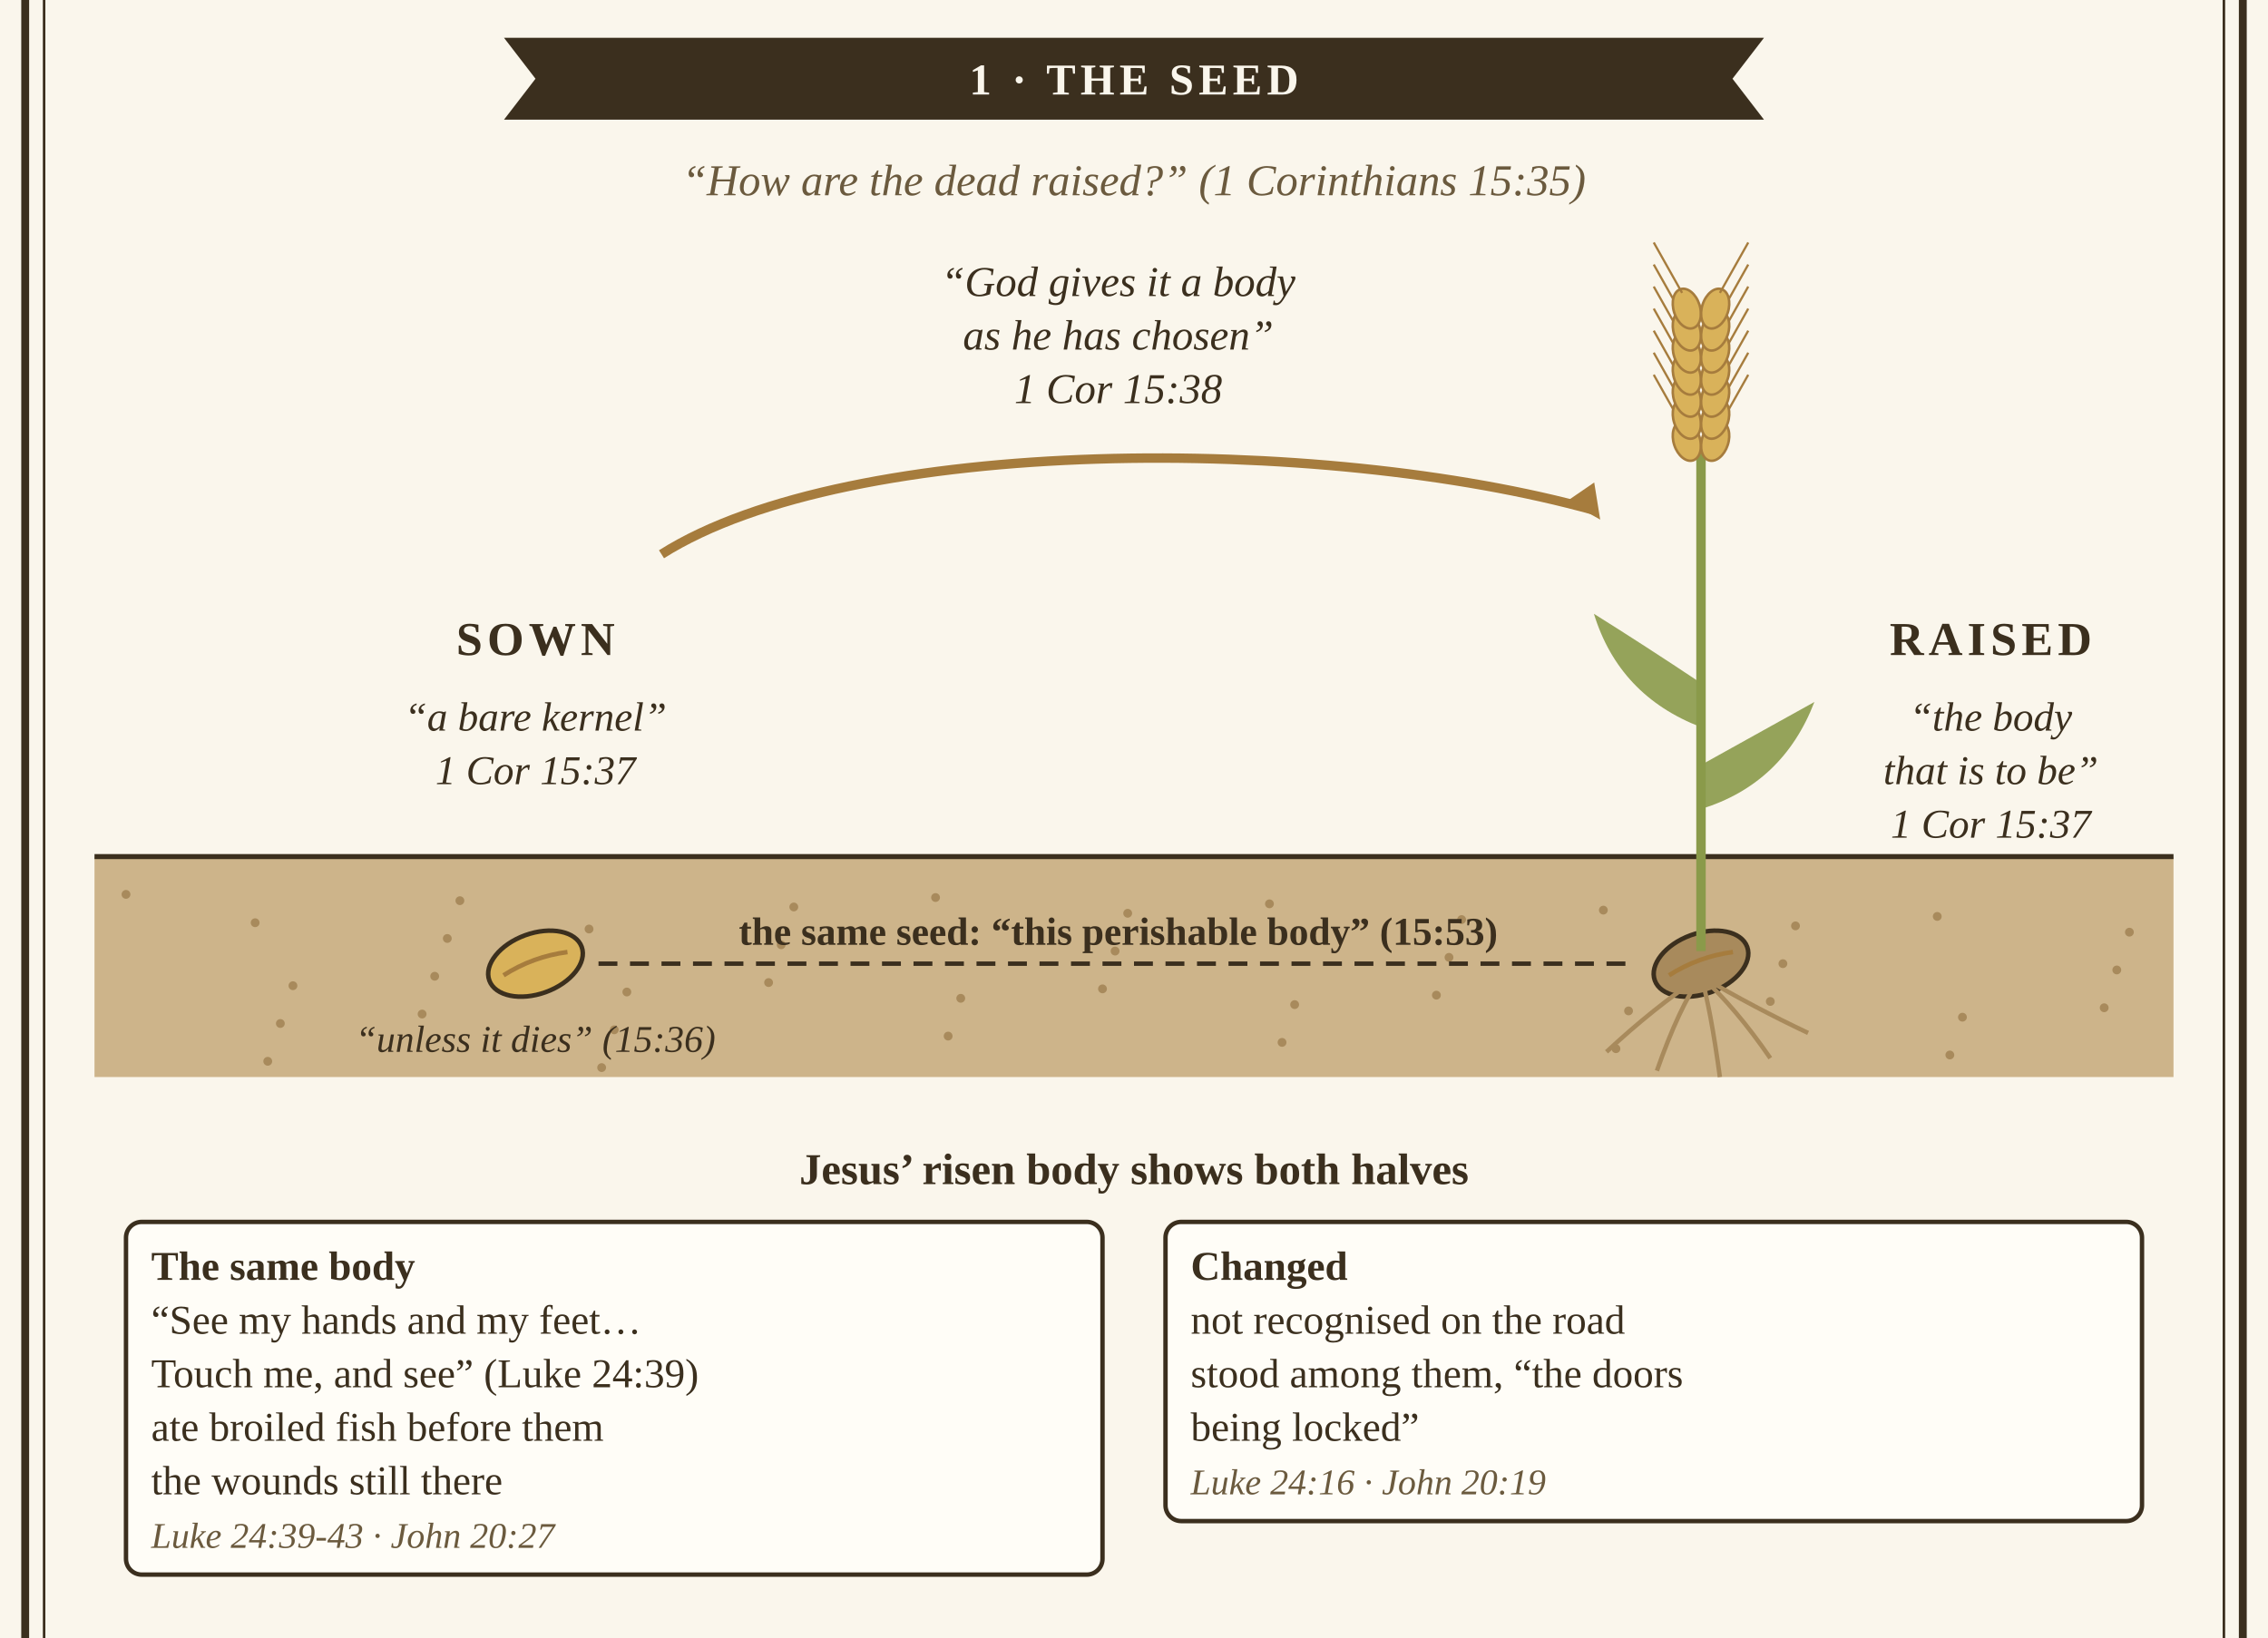
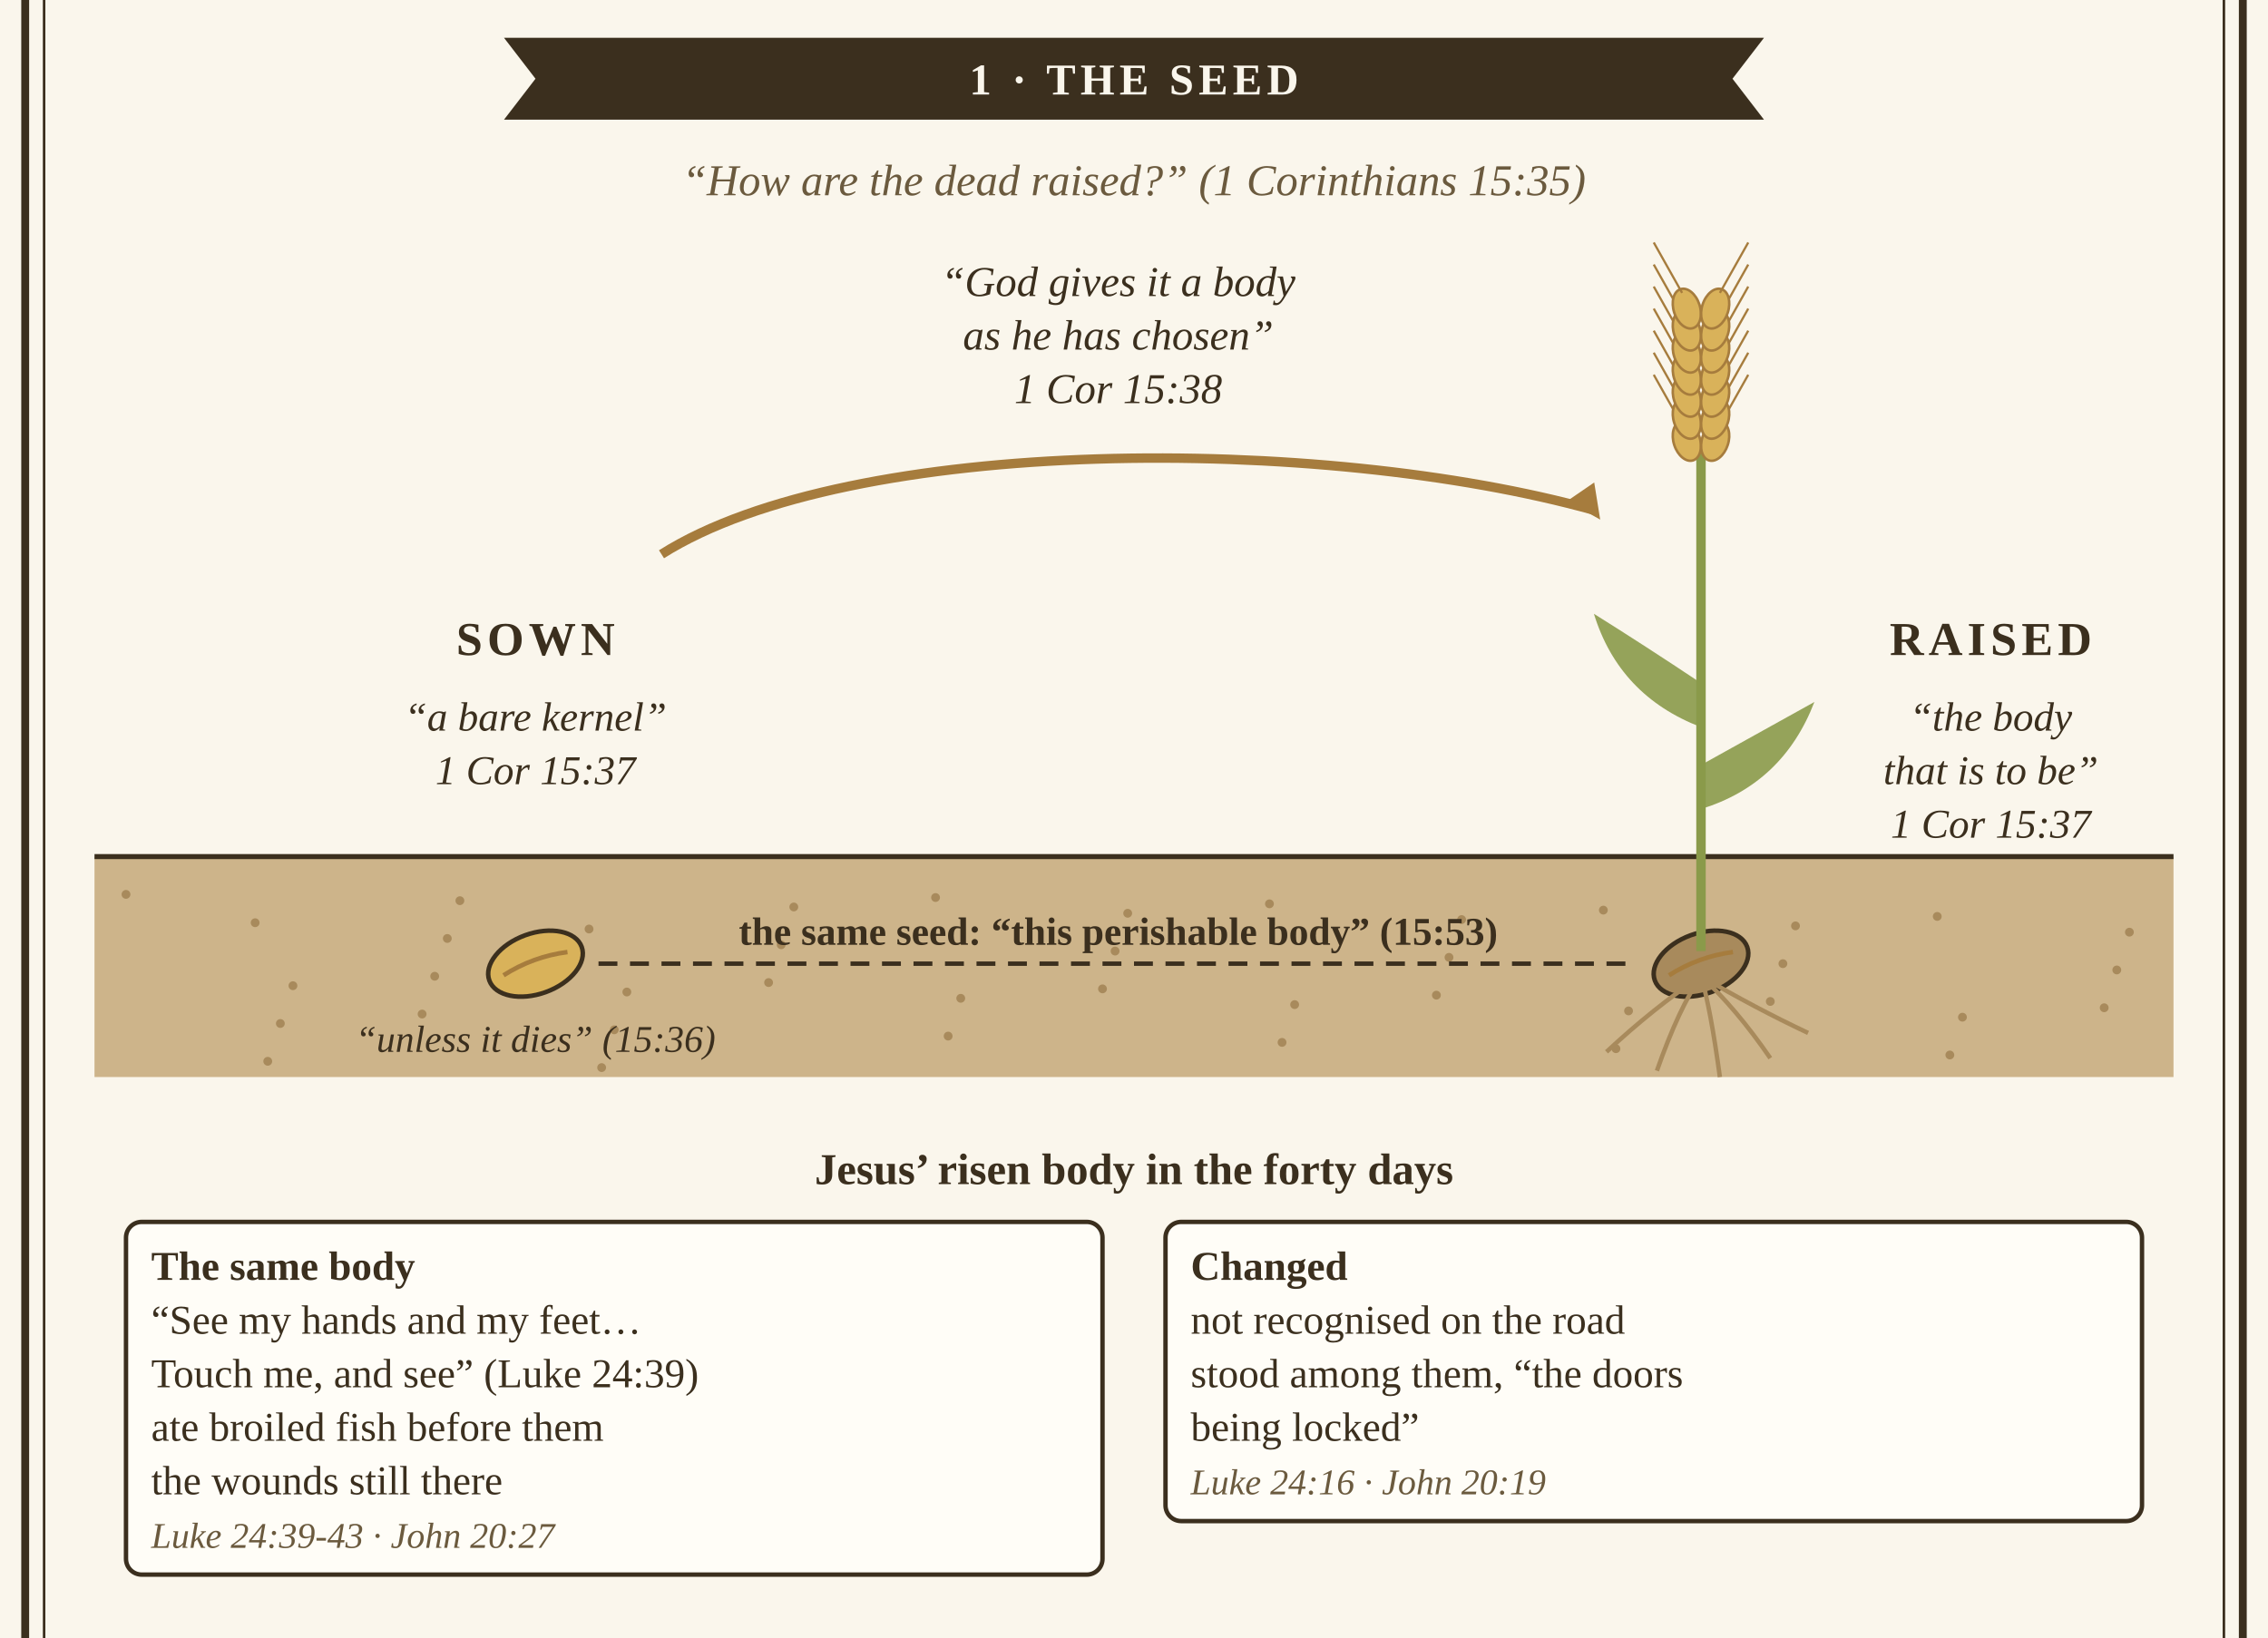
<svg xmlns="http://www.w3.org/2000/svg" viewBox="0 98 720 520" width="720" height="520" font-family="Georgia, 'Times New Roman', serif" role="img" aria-labelledby="t d">
  <rect width="720" height="2717" fill="#faf6ec" />
  <rect x="8" y="8" width="704" height="2701" fill="none" stroke="#3b2f1e" stroke-width="2.5" />
  <rect x="14" y="14" width="692" height="2689" fill="none" stroke="#3b2f1e" stroke-width="0.8" />
  <text x="360.0" y="50.0" font-size="26" fill="#3b2f1e" text-anchor="middle" font-weight="bold" letter-spacing="2">WE SHALL ALL BE CHANGED</text>
  <text x="360.0" y="78.0" font-size="15" fill="#6b5a3e" text-anchor="middle" font-style="italic">Sown and raised · 1 Corinthians 15:35-58</text>
  <path d="M210.0 92 H510.0" stroke="#3b2f1e" stroke-width="0.8" />
  <circle cx="360.0" cy="92" r="3" fill="#3b2f1e" />
  <path d="M160.0 110 H560.0 L550.0 123.0 L560.0 136 H160.0 L170.0 123.0 Z" fill="#3b2f1e" />
  <text x="360.0" y="128.0" font-size="14" fill="#faf6ec" text-anchor="middle" font-weight="bold" letter-spacing="1.5">1 · THE SEED</text>
  <text x="360.0" y="160.0" font-size="14" fill="#6b5a3e" text-anchor="middle" font-style="italic">“How are the dead raised?” (1 Corinthians 15:35)</text>
  <rect x="30" y="370" width="660" height="70" fill="#cdb48a" />
  <circle cx="40" cy="382" r="1.4" fill="#a88a5c" />
  <circle cx="93" cy="411" r="1.4" fill="#a88a5c" />
  <circle cx="146" cy="384" r="1.4" fill="#a88a5c" />
  <circle cx="199" cy="413" r="1.4" fill="#a88a5c" />
  <circle cx="252" cy="386" r="1.4" fill="#a88a5c" />
  <circle cx="305" cy="415" r="1.4" fill="#a88a5c" />
  <circle cx="358" cy="388" r="1.4" fill="#a88a5c" />
  <circle cx="411" cy="417" r="1.4" fill="#a88a5c" />
  <circle cx="464" cy="390" r="1.4" fill="#a88a5c" />
  <circle cx="517" cy="419" r="1.4" fill="#a88a5c" />
  <circle cx="570" cy="392" r="1.4" fill="#a88a5c" />
  <circle cx="623" cy="421" r="1.4" fill="#a88a5c" />
  <circle cx="676" cy="394" r="1.4" fill="#a88a5c" />
  <circle cx="89" cy="423" r="1.4" fill="#a88a5c" />
  <circle cx="142" cy="396" r="1.4" fill="#a88a5c" />
  <circle cx="195" cy="425" r="1.4" fill="#a88a5c" />
  <circle cx="248" cy="398" r="1.4" fill="#a88a5c" />
  <circle cx="301" cy="427" r="1.4" fill="#a88a5c" />
  <circle cx="354" cy="400" r="1.4" fill="#a88a5c" />
  <circle cx="407" cy="429" r="1.4" fill="#a88a5c" />
  <circle cx="460" cy="402" r="1.4" fill="#a88a5c" />
  <circle cx="513" cy="431" r="1.4" fill="#a88a5c" />
  <circle cx="566" cy="404" r="1.4" fill="#a88a5c" />
  <circle cx="619" cy="433" r="1.4" fill="#a88a5c" />
  <circle cx="672" cy="406" r="1.4" fill="#a88a5c" />
  <circle cx="85" cy="435" r="1.4" fill="#a88a5c" />
  <circle cx="138" cy="408" r="1.4" fill="#a88a5c" />
  <circle cx="191" cy="437" r="1.4" fill="#a88a5c" />
  <circle cx="244" cy="410" r="1.4" fill="#a88a5c" />
  <circle cx="297" cy="383" r="1.4" fill="#a88a5c" />
  <circle cx="350" cy="412" r="1.4" fill="#a88a5c" />
  <circle cx="403" cy="385" r="1.4" fill="#a88a5c" />
  <circle cx="456" cy="414" r="1.4" fill="#a88a5c" />
  <circle cx="509" cy="387" r="1.4" fill="#a88a5c" />
  <circle cx="562" cy="416" r="1.4" fill="#a88a5c" />
  <circle cx="615" cy="389" r="1.4" fill="#a88a5c" />
  <circle cx="668" cy="418" r="1.4" fill="#a88a5c" />
  <circle cx="81" cy="391" r="1.4" fill="#a88a5c" />
  <circle cx="134" cy="420" r="1.4" fill="#a88a5c" />
  <circle cx="187" cy="393" r="1.4" fill="#a88a5c" />
  <path d="M30 370 H690" stroke="#3b2f1e" stroke-width="1.6" />
  <g transform="translate(170 404) rotate(-20) scale(1.2)">
    <ellipse rx="13" ry="8" fill="#d9b25a" stroke="#3b2f1e" stroke-width="1.2" />
    <path d="M-9 0 Q0 -2 9 0" fill="none" stroke="#a67c3d" stroke-width="1.2" />
  </g>
  <text x="170.0" y="306.0" font-size="15" fill="#3b2f1e" text-anchor="middle" font-weight="bold" letter-spacing="1.5">SOWN</text>
  <text x="170.0" y="330.0" font-size="13" fill="#3b2f1e" text-anchor="middle" font-style="italic">“a bare kernel”</text>
  <text x="170.0" y="347.0" font-size="13" fill="#3b2f1e" text-anchor="middle" font-style="italic">1 Cor 15:37</text>
  <text x="170.0" y="432.0" font-size="12" fill="#3b2f1e" text-anchor="middle" font-style="italic">“unless it dies” (15:36)</text>
  <g transform="translate(540 404) rotate(-20) scale(1.2)">
    <ellipse rx="13" ry="8" fill="#a88a5c" stroke="#3b2f1e" stroke-width="1.2" />
    <path d="M-9 0 Q0 -2 9 0" fill="none" stroke="#a67c3d" stroke-width="1.2" />
  </g>
  <path d="M540 408 q-15.0 10 -30 24" fill="none" stroke="#a88a5c" stroke-width="1.4" />
  <path d="M540 408 q-7.0 10 -14 30" fill="none" stroke="#a88a5c" stroke-width="1.4" />
  <path d="M540 408 q3.0 10 6 32" fill="none" stroke="#a88a5c" stroke-width="1.4" />
  <path d="M540 408 q11.0 10 22 26" fill="none" stroke="#a88a5c" stroke-width="1.4" />
  <path d="M540 408 q17.0 10 34 18" fill="none" stroke="#a88a5c" stroke-width="1.4" />
  <path d="M540 400 C540 321.0 540.0 272 540 242" fill="none" stroke="#8a9a4a" stroke-width="3" />
  <path d="M540 328.9 q-26 -10 -34 -36 q16 10 34 22" fill="#8a9a4a" opacity="0.9" />
  <path d="M540 354.9 q26 -8 36 -34 q-18 10 -36 20" fill="#8a9a4a" opacity="0.9" />
  <g transform="translate(540 242) rotate(0)">
    <ellipse cx="-4.5" cy="-4" rx="4.2" ry="6.5" transform="rotate(-18 -4.5 -4)" fill="#d9b25a" stroke="#a67c3d" stroke-width="0.8" />
    <path d="M-6 -9 l-9 -16" stroke="#a67c3d" stroke-width="0.7" />
    <ellipse cx="4.5" cy="-4" rx="4.2" ry="6.5" transform="rotate(18 4.5 -4)" fill="#d9b25a" stroke="#a67c3d" stroke-width="0.8" />
    <path d="M6 -9 l9 -16" stroke="#a67c3d" stroke-width="0.7" />
    <ellipse cx="-4.5" cy="-11" rx="4.2" ry="6.5" transform="rotate(-18 -4.5 -11)" fill="#d9b25a" stroke="#a67c3d" stroke-width="0.8" />
    <path d="M-6 -16 l-9 -16" stroke="#a67c3d" stroke-width="0.7" />
    <ellipse cx="4.5" cy="-11" rx="4.2" ry="6.5" transform="rotate(18 4.5 -11)" fill="#d9b25a" stroke="#a67c3d" stroke-width="0.8" />
    <path d="M6 -16 l9 -16" stroke="#a67c3d" stroke-width="0.7" />
    <ellipse cx="-4.5" cy="-18" rx="4.2" ry="6.5" transform="rotate(-18 -4.5 -18)" fill="#d9b25a" stroke="#a67c3d" stroke-width="0.8" />
    <path d="M-6 -23 l-9 -16" stroke="#a67c3d" stroke-width="0.7" />
    <ellipse cx="4.5" cy="-18" rx="4.2" ry="6.5" transform="rotate(18 4.5 -18)" fill="#d9b25a" stroke="#a67c3d" stroke-width="0.8" />
    <path d="M6 -23 l9 -16" stroke="#a67c3d" stroke-width="0.7" />
    <ellipse cx="-4.5" cy="-25" rx="4.2" ry="6.5" transform="rotate(-18 -4.5 -25)" fill="#d9b25a" stroke="#a67c3d" stroke-width="0.8" />
    <path d="M-6 -30 l-9 -16" stroke="#a67c3d" stroke-width="0.7" />
    <ellipse cx="4.5" cy="-25" rx="4.2" ry="6.5" transform="rotate(18 4.5 -25)" fill="#d9b25a" stroke="#a67c3d" stroke-width="0.8" />
    <path d="M6 -30 l9 -16" stroke="#a67c3d" stroke-width="0.7" />
    <ellipse cx="-4.5" cy="-32" rx="4.2" ry="6.5" transform="rotate(-18 -4.5 -32)" fill="#d9b25a" stroke="#a67c3d" stroke-width="0.8" />
    <path d="M-6 -37 l-9 -16" stroke="#a67c3d" stroke-width="0.7" />
    <ellipse cx="4.5" cy="-32" rx="4.2" ry="6.5" transform="rotate(18 4.5 -32)" fill="#d9b25a" stroke="#a67c3d" stroke-width="0.8" />
    <path d="M6 -37 l9 -16" stroke="#a67c3d" stroke-width="0.7" />
    <ellipse cx="-4.5" cy="-39" rx="4.2" ry="6.5" transform="rotate(-18 -4.5 -39)" fill="#d9b25a" stroke="#a67c3d" stroke-width="0.8" />
    <path d="M-6 -44 l-9 -16" stroke="#a67c3d" stroke-width="0.7" />
    <ellipse cx="4.5" cy="-39" rx="4.2" ry="6.5" transform="rotate(18 4.5 -39)" fill="#d9b25a" stroke="#a67c3d" stroke-width="0.8" />
    <path d="M6 -44 l9 -16" stroke="#a67c3d" stroke-width="0.7" />
    <ellipse cx="-4.5" cy="-46" rx="4.2" ry="6.5" transform="rotate(-18 -4.5 -46)" fill="#d9b25a" stroke="#a67c3d" stroke-width="0.8" />
    <path d="M-6 -51 l-9 -16" stroke="#a67c3d" stroke-width="0.7" />
    <ellipse cx="4.5" cy="-46" rx="4.2" ry="6.5" transform="rotate(18 4.5 -46)" fill="#d9b25a" stroke="#a67c3d" stroke-width="0.8" />
    <path d="M6 -51 l9 -16" stroke="#a67c3d" stroke-width="0.7" />
  </g>
  <text x="632.0" y="306.0" font-size="15" fill="#3b2f1e" text-anchor="middle" font-weight="bold" letter-spacing="1.5">RAISED</text>
  <text x="632.0" y="330.0" font-size="13" fill="#3b2f1e" text-anchor="middle" font-style="italic">“the body</text>
  <text x="632.0" y="347.0" font-size="13" fill="#3b2f1e" text-anchor="middle" font-style="italic">that is to be”</text>
  <text x="632.0" y="364.0" font-size="13" fill="#3b2f1e" text-anchor="middle" font-style="italic">1 Cor 15:37</text>
  <path d="M210 274 C270 236 420 236 506 260" fill="none" stroke="#a67c3d" stroke-width="3" />
  <path d="M508.0 263.0 L497.5 257.1 L506.1 251.2 Z" fill="#a67c3d" />
  <text x="355.0" y="192.0" font-size="13.5" fill="#3b2f1e" text-anchor="middle" font-style="italic">“God gives it a body</text>
  <text x="355.0" y="209.0" font-size="13.5" fill="#3b2f1e" text-anchor="middle" font-style="italic">as he has chosen”</text>
  <text x="355.0" y="226.0" font-size="13.5" fill="#3b2f1e" text-anchor="middle" font-style="italic">1 Cor 15:38</text>
  <path d="M190 404 H518" stroke="#3b2f1e" stroke-width="1.4" stroke-dasharray="6 4" />
  <text x="355.0" y="398.0" font-size="12.5" fill="#3b2f1e" text-anchor="middle" font-weight="bold">the same seed: “this perishable body” (15:53)</text>
-   <text x="360.0" y="474.0" font-size="14" fill="#3b2f1e" text-anchor="middle" font-weight="bold">Jesus’ risen body shows both halves</text>
+   <text x="360.0" y="474.0" font-size="14" fill="#3b2f1e" text-anchor="middle" font-weight="bold">Jesus’ risen body in the forty days</text>
  <rect x="40.0" y="486.0" width="310.0" height="112" rx="5" fill="#fffdf7" stroke="#3b2f1e" stroke-width="1.4" />
  <text x="48.0" y="504.4" font-size="13" fill="#3b2f1e" font-weight="bold">The same body</text>
  <text x="48.0" y="521.5" font-size="13" fill="#3b2f1e">“See my hands and my feet…</text>
  <text x="48.0" y="538.5" font-size="13" fill="#3b2f1e">Touch me, and see” (Luke 24:39)</text>
  <text x="48.0" y="555.5" font-size="13" fill="#3b2f1e">ate broiled fish before them</text>
  <text x="48.0" y="572.5" font-size="13" fill="#3b2f1e">the wounds still there</text>
  <text x="48.0" y="589.5" font-size="11.5" fill="#6b5a3e" font-style="italic">Luke 24:39-43 · John 20:27</text>
  <rect x="370.0" y="486.0" width="310.0" height="95" rx="5" fill="#fffdf7" stroke="#3b2f1e" stroke-width="1.4" />
  <text x="378.0" y="504.4" font-size="13" fill="#3b2f1e" font-weight="bold">Changed</text>
  <text x="378.0" y="521.5" font-size="13" fill="#3b2f1e">not recognised on the road</text>
  <text x="378.0" y="538.5" font-size="13" fill="#3b2f1e">stood among them, “the doors</text>
  <text x="378.0" y="555.5" font-size="13" fill="#3b2f1e">being locked”</text>
  <text x="378.0" y="572.5" font-size="11.5" fill="#6b5a3e" font-style="italic">Luke 24:16 · John 20:19</text>
  <path d="M30 624 H690" stroke="#6b5a3e" stroke-width="0.8" />
  <path d="M160.0 648 H560.0 L550.0 661.0 L560.0 674 H160.0 L170.0 661.0 Z" fill="#3b2f1e" />
  <text x="360.0" y="666.0" font-size="14" fill="#faf6ec" text-anchor="middle" font-weight="bold" letter-spacing="1.5">2 · FOUR CONTRASTS</text>
  <text x="360.0" y="698.0" font-size="14" fill="#6b5a3e" text-anchor="middle" font-style="italic">“With what kind of body do they come?” (1 Corinthians 15:35)</text>
  <rect x="40" y="714" width="290" height="270" rx="8" fill="#efe4d0" stroke="#3b2f1e" />
  <rect x="390" y="714" width="290" height="270" rx="8" fill="#f6ecd0" stroke="#3b2f1e" />
  <text x="185.0" y="740.0" font-size="15" fill="#3b2f1e" text-anchor="middle" font-weight="bold" letter-spacing="1.5">SOWN</text>
  <text x="535.0" y="740.0" font-size="15" fill="#a67c3d" text-anchor="middle" font-weight="bold" letter-spacing="1.5">RAISED</text>
  <circle cx="72" cy="770" r="12" fill="#b9ab90" stroke="#6b5a3e" stroke-width="1.2" />
  <path d="M66 761 l5 7 l-3 5 l6 6 M79 762 l-4 6 l4 3" fill="none" stroke="#3b2f1e" stroke-width="1" />
  <circle cx="422" cy="770" r="12" fill="#e8c46a" stroke="#a67c3d" stroke-width="1.4" />
  <circle cx="422" cy="770" r="7" fill="none" stroke="#a67c3d" stroke-width="1" />
  <text x="100.0" y="768.0" font-size="15" fill="#3b2f1e" font-weight="bold">perishable</text>
  <text x="100.0" y="787.0" font-size="12.5" fill="#6b5a3e" font-style="italic">ἐν φθορᾷ · phthora, decay</text>
  <text x="450.0" y="768.0" font-size="15" fill="#3b2f1e" font-weight="bold">imperishable</text>
  <text x="450.0" y="787.0" font-size="12.5" fill="#6b5a3e" font-style="italic">ἐν ἀφθαρσίᾳ · aphtharsia</text>
  <path d="M336 768 H380" stroke="#a67c3d" stroke-width="2.5" />
  <path d="M384.0 768.0 L375.9 771.9 L375.9 764.1 Z" fill="#a67c3d" />
  <polygon points="72.0,816.0 75.2,823.6 83.4,824.3 77.1,829.7 79.1,837.7 72.0,833.4 64.9,837.7 66.9,829.7 60.6,824.3 68.8,823.6" fill="none" stroke="#6b5a3e" stroke-width="1.2" />
  <path d="M426.6 813.7 L428.5 808.0" stroke="#a67c3d" stroke-width="1.4" />
  <path d="M434.1 819.2 L439.0 815.7" stroke="#a67c3d" stroke-width="1.4" />
  <path d="M437.0 828.0 L443.0 828.0" stroke="#a67c3d" stroke-width="1.4" />
  <path d="M434.1 836.8 L439.0 840.3" stroke="#a67c3d" stroke-width="1.4" />
  <path d="M426.6 842.3 L428.5 848.0" stroke="#a67c3d" stroke-width="1.4" />
  <path d="M417.4 842.3 L415.5 848.0" stroke="#a67c3d" stroke-width="1.4" />
  <path d="M409.9 836.8 L405.0 840.3" stroke="#a67c3d" stroke-width="1.4" />
  <path d="M407.0 828.0 L401.0 828.0" stroke="#a67c3d" stroke-width="1.4" />
  <path d="M409.9 819.2 L405.0 815.7" stroke="#a67c3d" stroke-width="1.4" />
  <path d="M417.4 813.7 L415.5 808.0" stroke="#a67c3d" stroke-width="1.4" />
  <polygon points="422.0,816.0 425.2,823.6 433.4,824.3 427.1,829.7 429.1,837.7 422.0,833.4 414.9,837.7 416.9,829.7 410.6,824.3 418.8,823.6" fill="#e8c46a" stroke="#a67c3d" stroke-width="1.2" />
  <text x="100.0" y="826.0" font-size="15" fill="#3b2f1e" font-weight="bold">in dishonour</text>
  <text x="100.0" y="845.0" font-size="12.5" fill="#6b5a3e" font-style="italic">ἐν ἀτιμίᾳ · atimia</text>
  <text x="450.0" y="826.0" font-size="15" fill="#3b2f1e" font-weight="bold">in glory</text>
  <text x="450.0" y="845.0" font-size="12.5" fill="#6b5a3e" font-style="italic">ἐν δόξῃ · doxa</text>
  <path d="M336 826 H380" stroke="#a67c3d" stroke-width="2.5" />
  <path d="M384.0 826.0 L375.9 829.9 L375.9 822.1 Z" fill="#a67c3d" />
  <path d="M72 902 C72 890.0 74.4 908 84 878" fill="none" stroke="#8a9a4a" stroke-width="2" />
  <g transform="translate(84 878) rotate(21.80141)">
    <ellipse cx="-4.5" cy="-4" rx="2.6" ry="4" transform="rotate(-18 -4.5 -4)" fill="#b9ab90" stroke="#6b5a3e" stroke-width="0.8" />
    <ellipse cx="4.5" cy="-4" rx="2.6" ry="4" transform="rotate(18 4.5 -4)" fill="#b9ab90" stroke="#6b5a3e" stroke-width="0.8" />
    <ellipse cx="-4.5" cy="-9" rx="2.6" ry="4" transform="rotate(-18 -4.5 -9)" fill="#b9ab90" stroke="#6b5a3e" stroke-width="0.8" />
    <ellipse cx="4.5" cy="-9" rx="2.6" ry="4" transform="rotate(18 4.5 -9)" fill="#b9ab90" stroke="#6b5a3e" stroke-width="0.8" />
    <ellipse cx="-4.5" cy="-14" rx="2.6" ry="4" transform="rotate(-18 -4.5 -14)" fill="#b9ab90" stroke="#6b5a3e" stroke-width="0.8" />
    <ellipse cx="4.5" cy="-14" rx="2.6" ry="4" transform="rotate(18 4.5 -14)" fill="#b9ab90" stroke="#6b5a3e" stroke-width="0.8" />
    <ellipse cx="-4.5" cy="-19" rx="2.6" ry="4" transform="rotate(-18 -4.5 -19)" fill="#b9ab90" stroke="#6b5a3e" stroke-width="0.8" />
    <ellipse cx="4.5" cy="-19" rx="2.6" ry="4" transform="rotate(18 4.5 -19)" fill="#b9ab90" stroke="#6b5a3e" stroke-width="0.8" />
  </g>
  <g transform="translate(422 902) scale(0.42) translate(-422 -902)">
    <path d="M422 902 C422 868.0 422.0 864 422 834" fill="none" stroke="#8a9a4a" stroke-width="3" />
    <path d="M422 871.4 q-26 -10 -34 -36 q16 10 34 22" fill="#8a9a4a" opacity="0.9" />
    <path d="M422 897.4 q26 -8 36 -34 q-18 10 -36 20" fill="#8a9a4a" opacity="0.9" />
    <g transform="translate(422 834) rotate(0)">
      <ellipse cx="-4.5" cy="-4" rx="4.2" ry="6.5" transform="rotate(-18 -4.5 -4)" fill="#d9b25a" stroke="#a67c3d" stroke-width="0.8" />
      <path d="M-6 -9 l-9 -16" stroke="#a67c3d" stroke-width="0.7" />
      <ellipse cx="4.5" cy="-4" rx="4.2" ry="6.5" transform="rotate(18 4.5 -4)" fill="#d9b25a" stroke="#a67c3d" stroke-width="0.8" />
      <path d="M6 -9 l9 -16" stroke="#a67c3d" stroke-width="0.7" />
      <ellipse cx="-4.5" cy="-11" rx="4.2" ry="6.5" transform="rotate(-18 -4.5 -11)" fill="#d9b25a" stroke="#a67c3d" stroke-width="0.8" />
      <path d="M-6 -16 l-9 -16" stroke="#a67c3d" stroke-width="0.7" />
      <ellipse cx="4.5" cy="-11" rx="4.2" ry="6.5" transform="rotate(18 4.5 -11)" fill="#d9b25a" stroke="#a67c3d" stroke-width="0.8" />
      <path d="M6 -16 l9 -16" stroke="#a67c3d" stroke-width="0.7" />
      <ellipse cx="-4.5" cy="-18" rx="4.2" ry="6.5" transform="rotate(-18 -4.5 -18)" fill="#d9b25a" stroke="#a67c3d" stroke-width="0.8" />
      <path d="M-6 -23 l-9 -16" stroke="#a67c3d" stroke-width="0.7" />
      <ellipse cx="4.5" cy="-18" rx="4.2" ry="6.5" transform="rotate(18 4.5 -18)" fill="#d9b25a" stroke="#a67c3d" stroke-width="0.8" />
      <path d="M6 -23 l9 -16" stroke="#a67c3d" stroke-width="0.7" />
      <ellipse cx="-4.5" cy="-25" rx="4.2" ry="6.5" transform="rotate(-18 -4.5 -25)" fill="#d9b25a" stroke="#a67c3d" stroke-width="0.8" />
      <path d="M-6 -30 l-9 -16" stroke="#a67c3d" stroke-width="0.7" />
      <ellipse cx="4.5" cy="-25" rx="4.2" ry="6.5" transform="rotate(18 4.5 -25)" fill="#d9b25a" stroke="#a67c3d" stroke-width="0.8" />
      <path d="M6 -30 l9 -16" stroke="#a67c3d" stroke-width="0.7" />
      <ellipse cx="-4.5" cy="-32" rx="4.2" ry="6.5" transform="rotate(-18 -4.5 -32)" fill="#d9b25a" stroke="#a67c3d" stroke-width="0.8" />
      <path d="M-6 -37 l-9 -16" stroke="#a67c3d" stroke-width="0.7" />
      <ellipse cx="4.5" cy="-32" rx="4.2" ry="6.5" transform="rotate(18 4.5 -32)" fill="#d9b25a" stroke="#a67c3d" stroke-width="0.8" />
      <path d="M6 -37 l9 -16" stroke="#a67c3d" stroke-width="0.7" />
      <ellipse cx="-4.5" cy="-39" rx="4.2" ry="6.5" transform="rotate(-18 -4.5 -39)" fill="#d9b25a" stroke="#a67c3d" stroke-width="0.8" />
      <path d="M-6 -44 l-9 -16" stroke="#a67c3d" stroke-width="0.7" />
      <ellipse cx="4.5" cy="-39" rx="4.2" ry="6.5" transform="rotate(18 4.5 -39)" fill="#d9b25a" stroke="#a67c3d" stroke-width="0.8" />
      <path d="M6 -44 l9 -16" stroke="#a67c3d" stroke-width="0.7" />
      <ellipse cx="-4.5" cy="-46" rx="4.2" ry="6.5" transform="rotate(-18 -4.5 -46)" fill="#d9b25a" stroke="#a67c3d" stroke-width="0.8" />
      <path d="M-6 -51 l-9 -16" stroke="#a67c3d" stroke-width="0.7" />
      <ellipse cx="4.5" cy="-46" rx="4.2" ry="6.5" transform="rotate(18 4.5 -46)" fill="#d9b25a" stroke="#a67c3d" stroke-width="0.8" />
      <path d="M6 -51 l9 -16" stroke="#a67c3d" stroke-width="0.7" />
    </g>
  </g>
  <text x="100.0" y="884.0" font-size="15" fill="#3b2f1e" font-weight="bold">in weakness</text>
  <text x="100.0" y="903.0" font-size="12.5" fill="#6b5a3e" font-style="italic">ἐν ἀσθενείᾳ · astheneia</text>
  <text x="450.0" y="884.0" font-size="15" fill="#3b2f1e" font-weight="bold">in power</text>
  <text x="450.0" y="903.0" font-size="12.5" fill="#6b5a3e" font-style="italic">ἐν δυνάμει · dynamis</text>
  <path d="M336 884 H380" stroke="#a67c3d" stroke-width="2.5" />
  <path d="M384.0 884.0 L375.9 887.9 L375.9 880.1 Z" fill="#a67c3d" />
  <path d="M54 936 q6 -6 12 0 t12 0 t12 0" fill="none" stroke="#6b5a3e" stroke-width="1.6" stroke-linecap="round" />
  <path d="M54 944 q6 -6 12 0 t12 0 t12 0" fill="none" stroke="#6b5a3e" stroke-width="1.6" stroke-linecap="round" />
  <path d="M54 952 q6 -6 12 0 t12 0 t12 0" fill="none" stroke="#6b5a3e" stroke-width="1.6" stroke-linecap="round" />
  <path d="M422 958 c-12 0 -14 -12 -8 -20 c2 6 6 6 6 2 c0 -6 -2 -10 2 -20 c4 8 12 12 12 24 c0 8 -6 14 -12 14 z" fill="#e8c46a" stroke="#c4471c" stroke-width="1.3" />
  <path d="M422 956 c-5 0 -6 -6 -3 -10 c1 3 3 3 3 0 c3 4 6 6 6 9 c0 2 -3 4 -6 1 z" fill="#c4471c" opacity="0.8" />
  <text x="100.0" y="942.0" font-size="15" fill="#3b2f1e" font-weight="bold">a natural body</text>
  <text x="100.0" y="961.0" font-size="12.5" fill="#6b5a3e" font-style="italic">σῶμα ψυχικόν · psychikon</text>
  <text x="450.0" y="942.0" font-size="15" fill="#3b2f1e" font-weight="bold">a spiritual body</text>
  <text x="450.0" y="961.0" font-size="12.5" fill="#6b5a3e" font-style="italic">σῶμα πνευματικόν · pneumatikon</text>
  <path d="M336 942 H380" stroke="#a67c3d" stroke-width="2.5" />
  <path d="M384.0 942.0 L375.9 945.9 L375.9 938.1 Z" fill="#a67c3d" />
  <text x="360.0" y="734.0" font-size="12" fill="#6b5a3e" text-anchor="middle" font-style="italic">“sown … raised”</text>
  <text x="360.0" y="1002.0" font-size="12" fill="#6b5a3e" text-anchor="middle" font-style="italic">1 Corinthians 15:42-44, ESV</text>
  <rect x="40" y="1014" width="640" height="82" rx="6" fill="#fffdf7" stroke="#3b2f1e" />
  <text x="52.0" y="1035.0" font-size="13" fill="#3b2f1e" font-weight="bold">“Spiritual body”: a body the Holy Spirit gives life to</text>
  <text x="52.0" y="1052.0" font-size="13" fill="#3b2f1e">ψυχικός (from ψυχή, life) and πνευματικός (from πνεῦμα, Spirit) both say what animates</text>
  <text x="52.0" y="1069.0" font-size="13" fill="#3b2f1e">the body. It is raised flesh and bones (Luke 24:39), given life “through his Spirit</text>
  <text x="52.0" y="1086.0" font-size="13" fill="#3b2f1e">who dwells in you” (Romans 8:11).</text>
  <path d="M30 1122 H690" stroke="#6b5a3e" stroke-width="0.8" />
  <path d="M160.0 1146 H560.0 L550.0 1159.0 L560.0 1172 H160.0 L170.0 1159.0 Z" fill="#3b2f1e" />
  <text x="360.0" y="1164.0" font-size="14" fill="#faf6ec" text-anchor="middle" font-weight="bold" letter-spacing="1.5">3 · TWO ADAMS</text>
  <text x="360.0" y="1196.0" font-size="14" fill="#6b5a3e" text-anchor="middle" font-style="italic">Whose image will you bear? (1 Corinthians 15:45-49)</text>
  <text x="185.0" y="1236.0" font-size="14.5" fill="#3b2f1e" text-anchor="middle" font-weight="bold" letter-spacing="1">THE FIRST MAN ADAM</text>
  <text x="535.0" y="1236.0" font-size="14.5" fill="#a67c3d" text-anchor="middle" font-weight="bold" letter-spacing="1">THE LAST ADAM</text>
  <path d="M125 1318 Q185 1274 245 1318 Z" fill="#cdb48a" stroke="#3b2f1e" stroke-width="1.2" />
  <circle cx="145" cy="1312" r="1.3" fill="#a88a5c" />
  <circle cx="162" cy="1305" r="1.3" fill="#a88a5c" />
  <circle cx="179" cy="1298" r="1.3" fill="#a88a5c" />
  <circle cx="196" cy="1291" r="1.3" fill="#a88a5c" />
  <circle cx="213" cy="1306" r="1.3" fill="#a88a5c" />
  <circle cx="150" cy="1299" r="1.3" fill="#a88a5c" />
  <circle cx="167" cy="1292" r="1.3" fill="#a88a5c" />
  <circle cx="184" cy="1307" r="1.3" fill="#a88a5c" />
  <circle cx="201" cy="1300" r="1.3" fill="#a88a5c" />
  <circle cx="218" cy="1293" r="1.3" fill="#a88a5c" />
  <circle cx="155" cy="1308" r="1.3" fill="#a88a5c" />
  <circle cx="172" cy="1301" r="1.3" fill="#a88a5c" />
  <circle cx="189" cy="1294" r="1.3" fill="#a88a5c" />
  <circle cx="206" cy="1309" r="1.3" fill="#a88a5c" />
  <circle cx="223" cy="1302" r="1.3" fill="#a88a5c" />
  <circle cx="160" cy="1295" r="1.3" fill="#a88a5c" />
  <path d="M115 1264 q20 4 34 18 q8 10 26 10" fill="none" stroke="#6b5a3e" stroke-width="1.6" stroke-dasharray="1 4" stroke-linecap="round" />
  <path d="M179.0 1292.0 L171.0 1292.8 L173.4 1286.3 Z" fill="#6b5a3e" />
  <text x="111.0" y="1258.0" font-size="11.5" fill="#6b5a3e" font-style="italic">“the breath of life”</text>
  <defs>
    <radialGradient id="bd-tomb">
      <stop offset="0" stop-color="#e8c46a" stop-opacity="0.85" />
      <stop offset="1" stop-color="#e8c46a" stop-opacity="0" />
    </radialGradient>
  </defs>
  <circle cx="535" cy="1288" r="70" fill="url(#bd-tomb)" />
  <path d="M489 1318 Q491 1266 535 1262 Q579 1266 581 1318 Z" fill="#8a7a5c" stroke="#3b2f1e" stroke-width="1.3" />
  <path d="M523 1318 v-22 a12 12 0 0 1 24 0 v22 z" fill="#2a2018" />
  <circle cx="569" cy="1305" r="13" fill="#fffdf7" stroke="#3b2f1e" stroke-width="1.3" />
  <text x="185.0" y="1344.0" font-size="13" fill="#3b2f1e" text-anchor="middle">“from the earth, a man of dust”</text>
  <text x="185.0" y="1361.0" font-size="13" fill="#3b2f1e" text-anchor="middle">“became a living being”</text>
  <text x="185.0" y="1378.0" font-size="13" fill="#3b2f1e" text-anchor="middle">received life · Genesis 2:7</text>
  <text x="535.0" y="1344.0" font-size="13" fill="#3b2f1e" text-anchor="middle">“from heaven”</text>
  <text x="535.0" y="1361.0" font-size="13" fill="#3b2f1e" text-anchor="middle">“a life-giving spirit”</text>
  <text x="535.0" y="1378.0" font-size="13" fill="#3b2f1e" text-anchor="middle">raised · gives life</text>
  <text x="360.0" y="1404.0" font-size="12" fill="#6b5a3e" text-anchor="middle" font-style="italic">1 Corinthians 15:45, 47</text>
  <text x="360.0" y="1262.0" font-size="12" fill="#3b2f1e" text-anchor="middle" font-style="italic">first the natural,</text>
  <text x="360.0" y="1279.0" font-size="12" fill="#3b2f1e" text-anchor="middle" font-style="italic">then the spiritual</text>
  <text x="360.0" y="1296.0" font-size="12" fill="#3b2f1e" text-anchor="middle" font-style="italic">(15:46)</text>
  <path d="M318 1306 H392" stroke="#a67c3d" stroke-width="2.5" />
  <path d="M398.0 1306.0 L389.0 1310.3 L389.0 1301.7 Z" fill="#a67c3d" />
  <rect x="40.0" y="1422.0" width="300.0" height="61" rx="5" fill="#fffdf7" stroke="#3b2f1e" stroke-width="1.4" />
  <text x="48.0" y="1440.5" font-size="13" fill="#3b2f1e" font-weight="bold">We have borne</text>
  <text x="48.0" y="1457.5" font-size="13" fill="#3b2f1e">“the image of the man of dust”</text>
  <text x="48.0" y="1474.5" font-size="11.5" fill="#6b5a3e" font-style="italic">1 Cor 15:49</text>
  <rect x="380.0" y="1422.0" width="300.0" height="61" rx="5" fill="#f6ecd0" stroke="#3b2f1e" stroke-width="1.4" />
  <text x="388.0" y="1440.5" font-size="13" fill="#3b2f1e" font-weight="bold">We shall also bear</text>
  <text x="388.0" y="1457.5" font-size="13" fill="#3b2f1e">“the image of the man of heaven”</text>
  <text x="388.0" y="1474.5" font-size="11.5" fill="#6b5a3e" font-style="italic">1 Cor 15:49</text>
  <path d="M344 1452 H372" stroke="#a67c3d" stroke-width="2.5" />
  <path d="M376.0 1452.0 L367.9 1455.9 L367.9 1448.1 Z" fill="#a67c3d" />
  <rect x="380" y="1504" width="300" height="48" rx="6" fill="#fffdf7" stroke="#3b2f1e" stroke-dasharray="5 4" />
  <text x="392.0" y="1525.0" font-size="12" fill="#3b2f1e">Two early manuscripts read</text>
  <text x="392.0" y="1542.0" font-size="12" fill="#3b2f1e">“let us also bear”</text>
  <text x="40.0" y="1520.0" font-size="12.5" fill="#3b2f1e" font-style="italic">σύμμορφος, sharing the form of:</text>
  <text x="40.0" y="1537.0" font-size="12.5" fill="#3b2f1e" font-style="italic">“conformed to the image of his Son”</text>
  <text x="40.0" y="1554.0" font-size="12.5" fill="#3b2f1e" font-style="italic">(Romans 8:29); “like his glorious</text>
  <text x="40.0" y="1571.0" font-size="12.5" fill="#3b2f1e" font-style="italic">body” (Philippians 3:21)</text>
  <text x="360.0" y="1604.0" font-size="13" fill="#3b2f1e" text-anchor="middle" font-style="italic">“As in Adam all die, so also in Christ shall all be made alive” (1 Corinthians 15:22)</text>
  <path d="M30 1630 H690" stroke="#6b5a3e" stroke-width="0.8" />
  <path d="M160.0 1654 H560.0 L550.0 1667.0 L560.0 1680 H160.0 L170.0 1667.0 Z" fill="#3b2f1e" />
  <text x="360.0" y="1672.0" font-size="14" fill="#faf6ec" text-anchor="middle" font-weight="bold" letter-spacing="1.5">4 · CHANGED IN A MOMENT</text>
  <text x="360.0" y="1704.0" font-size="14" fill="#6b5a3e" text-anchor="middle" font-style="italic">When? “At the last trumpet” (1 Corinthians 15:52)</text>
  <defs>
    <radialGradient id="bd-trump">
      <stop offset="0" stop-color="#e8c46a" stop-opacity="0.85" />
      <stop offset="1" stop-color="#e8c46a" stop-opacity="0" />
    </radialGradient>
  </defs>
  <circle cx="360.0" cy="1762" r="110" fill="url(#bd-trump)" />
  <path d="M286.0 1755 H376.0 L408.0 1740 V1776 L376.0 1761 H286.0 Z" fill="#e8c46a" stroke="#a67c3d" stroke-width="1.4" />
  <rect x="278.0" y="1753" width="9" height="10" rx="2" fill="#e8c46a" stroke="#a67c3d" />
  <path d="M416.0 1744 q8 14 0 28" fill="none" stroke="#a67c3d" stroke-width="1.5" stroke-linecap="round" />
  <path d="M425.0 1739 q11 19 0 38" fill="none" stroke="#a67c3d" stroke-width="1.5" stroke-linecap="round" />
  <path d="M434.0 1734 q14 24 0 48" fill="none" stroke="#a67c3d" stroke-width="1.5" stroke-linecap="round" />
  <text x="360.0" y="1800.0" font-size="13" fill="#3b2f1e" text-anchor="middle" font-style="italic">“the trumpet will sound”</text>
  <path d="M60 1826 V1818 H660 V1826" fill="none" stroke="#3b2f1e" stroke-width="1.2" />
  <path d="M360.0 1806 V1818" stroke="#3b2f1e" stroke-width="1.2" />
  <text x="360.0" y="1842.0" font-size="12.5" fill="#3b2f1e" text-anchor="middle" font-weight="bold">in a moment (ἄτομος) · in the twinkling of an eye (ῥιπή) · one sound, one instant</text>
  <rect x="30" y="1944" width="660" height="22" fill="#cdb48a" />
  <path d="M30 1944 H690" stroke="#3b2f1e" stroke-width="1.5" />
  <path d="M84 1944 Q110 1924 136 1944 Z" fill="#a88a5c" stroke="#3b2f1e" stroke-width="1.1" />
  <path d="M110 1930 V1904" stroke="#a67c3d" stroke-width="1.4" stroke-dasharray="3 3" />
  <path d="M110.0 1902.0 L113.0 1908.3 L107.0 1908.3 Z" fill="#a67c3d" />
  <defs>
    <radialGradient id="bd-dead0">
      <stop offset="0" stop-color="#e8c46a" stop-opacity="0.85" />
      <stop offset="1" stop-color="#e8c46a" stop-opacity="0" />
    </radialGradient>
  </defs>
  <circle cx="110" cy="1880" r="22" fill="url(#bd-dead0)" />
  <g stroke="#3b2f1e" stroke-width="1.7" fill="none" stroke-linecap="round">
    <circle cx="110" cy="1875.9" r="4.2" fill="#3b2f1e" />
    <path d="M110 1880.2 V1890.3 M104.0 1883.5 H116.0 M110 1890.3 L105.8 1898 M110 1890.3 L114.2 1898" />
  </g>
  <path d="M164 1944 Q190 1924 216 1944 Z" fill="#a88a5c" stroke="#3b2f1e" stroke-width="1.1" />
  <path d="M190 1930 V1904" stroke="#a67c3d" stroke-width="1.4" stroke-dasharray="3 3" />
  <path d="M190.0 1902.0 L193.0 1908.3 L187.0 1908.3 Z" fill="#a67c3d" />
  <defs>
    <radialGradient id="bd-dead1">
      <stop offset="0" stop-color="#e8c46a" stop-opacity="0.85" />
      <stop offset="1" stop-color="#e8c46a" stop-opacity="0" />
    </radialGradient>
  </defs>
  <circle cx="190" cy="1880" r="22" fill="url(#bd-dead1)" />
  <g stroke="#3b2f1e" stroke-width="1.7" fill="none" stroke-linecap="round">
    <circle cx="190" cy="1875.9" r="4.2" fill="#3b2f1e" />
    <path d="M190 1880.2 V1890.3 M184.1 1883.5 H195.9 M190 1890.3 L185.8 1898 M190 1890.3 L194.2 1898" />
  </g>
  <path d="M244 1944 Q270 1924 296 1944 Z" fill="#a88a5c" stroke="#3b2f1e" stroke-width="1.1" />
  <path d="M270 1930 V1904" stroke="#a67c3d" stroke-width="1.4" stroke-dasharray="3 3" />
  <path d="M270.0 1902.0 L273.0 1908.3 L267.0 1908.3 Z" fill="#a67c3d" />
  <defs>
    <radialGradient id="bd-dead2">
      <stop offset="0" stop-color="#e8c46a" stop-opacity="0.85" />
      <stop offset="1" stop-color="#e8c46a" stop-opacity="0" />
    </radialGradient>
  </defs>
  <circle cx="270" cy="1880" r="22" fill="url(#bd-dead2)" />
  <g stroke="#3b2f1e" stroke-width="1.7" fill="none" stroke-linecap="round">
    <circle cx="270" cy="1875.9" r="4.2" fill="#3b2f1e" />
    <path d="M270 1880.2 V1890.3 M264.1 1883.5 H275.9 M270 1890.3 L265.8 1898 M270 1890.3 L274.2 1898" />
  </g>
  <defs>
    <radialGradient id="bd-alive0">
      <stop offset="0" stop-color="#e8c46a" stop-opacity="0.85" />
      <stop offset="1" stop-color="#e8c46a" stop-opacity="0" />
    </radialGradient>
  </defs>
  <circle cx="450" cy="1926" r="24" fill="url(#bd-alive0)" />
  <g stroke="#3b2f1e" stroke-width="1.9" fill="none" stroke-linecap="round">
    <circle cx="450" cy="1919.3" r="4.8" fill="#3b2f1e" />
    <path d="M450 1924.0 V1935.5 M443.4 1927.8 H456.6 M450 1935.5 L445.2 1944 M450 1935.5 L454.8 1944" />
  </g>
  <defs>
    <radialGradient id="bd-alive1">
      <stop offset="0" stop-color="#e8c46a" stop-opacity="0.85" />
      <stop offset="1" stop-color="#e8c46a" stop-opacity="0" />
    </radialGradient>
  </defs>
  <circle cx="530" cy="1926" r="24" fill="url(#bd-alive1)" />
  <g stroke="#3b2f1e" stroke-width="1.9" fill="none" stroke-linecap="round">
    <circle cx="530" cy="1919.3" r="4.8" fill="#3b2f1e" />
    <path d="M530 1924.0 V1935.5 M523.4 1927.8 H536.6 M530 1935.5 L525.2 1944 M530 1935.5 L534.8 1944" />
  </g>
  <defs>
    <radialGradient id="bd-alive2">
      <stop offset="0" stop-color="#e8c46a" stop-opacity="0.85" />
      <stop offset="1" stop-color="#e8c46a" stop-opacity="0" />
    </radialGradient>
  </defs>
  <circle cx="610" cy="1926" r="24" fill="url(#bd-alive2)" />
  <g stroke="#3b2f1e" stroke-width="1.9" fill="none" stroke-linecap="round">
    <circle cx="610" cy="1919.3" r="4.8" fill="#3b2f1e" />
    <path d="M610 1924.0 V1935.5 M603.4 1927.8 H616.6 M610 1935.5 L605.2 1944 M610 1935.5 L614.8 1944" />
  </g>
  <text x="190.0" y="1988.0" font-size="13" fill="#3b2f1e" text-anchor="middle" font-style="italic">“the dead will be raised</text>
  <text x="190.0" y="2005.0" font-size="13" fill="#3b2f1e" text-anchor="middle" font-style="italic">imperishable”</text>
  <text x="530.0" y="1988.0" font-size="13" fill="#3b2f1e" text-anchor="middle" font-style="italic">“and we shall be changed”</text>
  <text x="530.0" y="2005.0" font-size="13" fill="#3b2f1e" text-anchor="middle" font-style="italic">the living, with them</text>
  <text x="360.0" y="2024.0" font-size="12" fill="#6b5a3e" text-anchor="middle" font-style="italic">1 Corinthians 15:52 · 1 Thessalonians 4:16-17</text>
  <rect x="40" y="2036" width="640" height="82" rx="6" fill="#f6ecd0" stroke="#3b2f1e" />
  <text x="52.0" y="2057.0" font-size="13" fill="#3b2f1e" font-weight="bold">Put on, as clothes (ἐνδύω)</text>
  <text x="52.0" y="2074.0" font-size="13" fill="#3b2f1e">“this perishable body must put on the imperishable, and this mortal body must put on</text>
  <text x="52.0" y="2091.0" font-size="13" fill="#3b2f1e">immortality” (15:53). Immortality (ἀθανασία) is God’s, who “alone has immortality”</text>
  <text x="52.0" y="2108.0" font-size="13" fill="#3b2f1e">(1 Timothy 6:16), and He clothes you in it.</text>
  <rect x="40" y="2130" width="640" height="65" rx="6" fill="#fffdf7" stroke="#3b2f1e" stroke-dasharray="5 4" />
  <text x="52.0" y="2151.0" font-size="13" fill="#3b2f1e" font-weight="bold">When the trumpet sounds is contested</text>
  <text x="52.0" y="2168.0" font-size="13" fill="#3b2f1e">This site reads it with 1 Thessalonians 4:16-17 as the rapture, before the tribulation;</text>
  <text x="52.0" y="2185.0" font-size="13" fill="#3b2f1e">others take it as the trumpet of Matthew 24:31, at His return after it. The body is the same.</text>
  <path d="M30 2221 H690" stroke="#6b5a3e" stroke-width="0.8" />
  <path d="M160.0 2245 H560.0 L550.0 2258.0 L560.0 2271 H160.0 L170.0 2258.0 Z" fill="#3b2f1e" />
  <text x="360.0" y="2263.0" font-size="14" fill="#faf6ec" text-anchor="middle" font-weight="bold" letter-spacing="1.5">5 · DEATH SWALLOWED UP</text>
  <text x="360.0" y="2295.0" font-size="14" fill="#6b5a3e" text-anchor="middle" font-style="italic">“O death, where is your sting?” (1 Corinthians 15:55)</text>
  <rect x="40" y="2369" width="160" height="44" rx="6" fill="#fffdf7" stroke="#3b2f1e" stroke-width="1.6" />
  <text x="120.0" y="2397.0" font-size="15" fill="#3b2f1e" text-anchor="middle" font-weight="bold" letter-spacing="1.5">THE LAW</text>
  <rect x="280" y="2369" width="160" height="44" rx="6" fill="#fffdf7" stroke="#3b2f1e" stroke-width="1.6" />
  <text x="360.0" y="2397.0" font-size="15" fill="#3b2f1e" text-anchor="middle" font-weight="bold" letter-spacing="1.5">SIN</text>
  <rect x="520" y="2369" width="160" height="44" rx="6" fill="#fffdf7" stroke="#3b2f1e" stroke-width="1.6" />
  <text x="600.0" y="2397.0" font-size="15" fill="#3b2f1e" text-anchor="middle" font-weight="bold" letter-spacing="1.5">DEATH</text>
  <path d="M204 2391 H272" stroke="#3b2f1e" stroke-width="2" />
  <path d="M278.0 2391.0 L269.9 2394.9 L269.9 2387.1 Z" fill="#3b2f1e" />
  <text x="240.0" y="2345.0" font-size="11.5" fill="#3b2f1e" text-anchor="middle" font-style="italic">“the power of sin</text>
  <text x="240.0" y="2358.0" font-size="11.5" fill="#3b2f1e" text-anchor="middle" font-style="italic">is the law”</text>
  <path d="M444 2391 H512" stroke="#3b2f1e" stroke-width="2" />
  <path d="M518.0 2391.0 L509.9 2394.9 L509.9 2387.1 Z" fill="#3b2f1e" />
  <text x="480.0" y="2345.0" font-size="11.5" fill="#3b2f1e" text-anchor="middle" font-style="italic">“the sting of</text>
  <text x="480.0" y="2358.0" font-size="11.5" fill="#3b2f1e" text-anchor="middle" font-style="italic">death is sin”</text>
  <text x="360.0" y="2323.0" font-size="12" fill="#6b5a3e" text-anchor="middle" font-style="italic">1 Corinthians 15:56</text>
  <path d="M360 2461 V2531 M340 2479 H380" stroke="#3b2f1e" stroke-width="6" />
  <path d="M360 2415 V2457" stroke="#8b1e1e" stroke-width="1.5" stroke-dasharray="3 3" />
  <path d="M472 2379 L488 2403 M488 2379 L472 2403" stroke="#8b1e1e" stroke-width="3" />
  <text x="394.0" y="2495.0" font-size="13" fill="#3b2f1e" font-style="italic">“Christ died for our sins”</text>
  <text x="394.0" y="2512.0" font-size="13" fill="#3b2f1e" font-style="italic">1 Corinthians 15:3</text>
  <text x="600.0" y="2439.0" font-size="13" fill="#a67c3d" text-anchor="middle" font-weight="bold">swallowed up</text>
  <text x="600.0" y="2459.0" font-size="12.5" fill="#3b2f1e" text-anchor="middle" font-style="italic">“Death is swallowed</text>
  <text x="600.0" y="2474.0" font-size="12.5" fill="#3b2f1e" text-anchor="middle" font-style="italic">up in victory”</text>
  <text x="600.0" y="2489.0" font-size="12.5" fill="#3b2f1e" text-anchor="middle" font-style="italic">15:54, from Isaiah 25:8</text>
  <text x="600.0" y="2504.0" font-size="12.5" fill="#3b2f1e" text-anchor="middle" font-style="italic" />
  <text x="600.0" y="2519.0" font-size="12.5" fill="#3b2f1e" text-anchor="middle" font-style="italic">“O death, where</text>
  <text x="600.0" y="2534.0" font-size="12.5" fill="#3b2f1e" text-anchor="middle" font-style="italic">is your sting?”</text>
  <text x="600.0" y="2549.0" font-size="12.5" fill="#3b2f1e" text-anchor="middle" font-style="italic">15:55, from Hosea 13:14</text>
  <text x="40.0" y="2449.0" font-size="12.5" fill="#3b2f1e" font-style="italic">“The last enemy to be</text>
  <text x="40.0" y="2464.0" font-size="12.5" fill="#3b2f1e" font-style="italic">destroyed is death”</text>
  <text x="40.0" y="2479.0" font-size="12.5" fill="#3b2f1e" font-style="italic">1 Corinthians 15:26</text>
  <rect x="60" y="2569" width="600" height="46" rx="8" fill="#f6ecd0" stroke="#a67c3d" stroke-width="1.4" />
  <text x="360.0" y="2589.0" font-size="14.5" fill="#3b2f1e" text-anchor="middle" font-style="italic">“thanks be to God, who gives us the victory</text>
  <text x="360.0" y="2607.0" font-size="14.5" fill="#3b2f1e" text-anchor="middle" font-style="italic">through our Lord Jesus Christ” (1 Corinthians 15:57)</text>
  <rect x="60.0" y="2641.0" width="170.0" height="27" rx="5" fill="#fffdf7" stroke="#3b2f1e" stroke-width="1.4" />
  <text x="68.0" y="2659.4" font-size="13" fill="#3b2f1e" font-weight="bold">Stated in the text</text>
  <rect x="250.0" y="2641.0" width="260.0" height="27" rx="5" fill="#fffdf7" stroke="#3b2f1e" stroke-width="1.4" stroke-dasharray="5 4" />
  <text x="258.0" y="2659.4" font-size="13" fill="#3b2f1e" font-weight="bold">Contested, or a variant reading</text>
  <text x="530.0" y="2660.0" font-size="12.5" fill="#6b5a3e" font-style="italic">Quotations: ESV</text>
  <text x="696.0" y="2695.0" font-size="11" fill="#6b5a3e" text-anchor="end" font-style="italic">After the manner of Clarence Larkin · the-way.lewy.au</text>
</svg>
